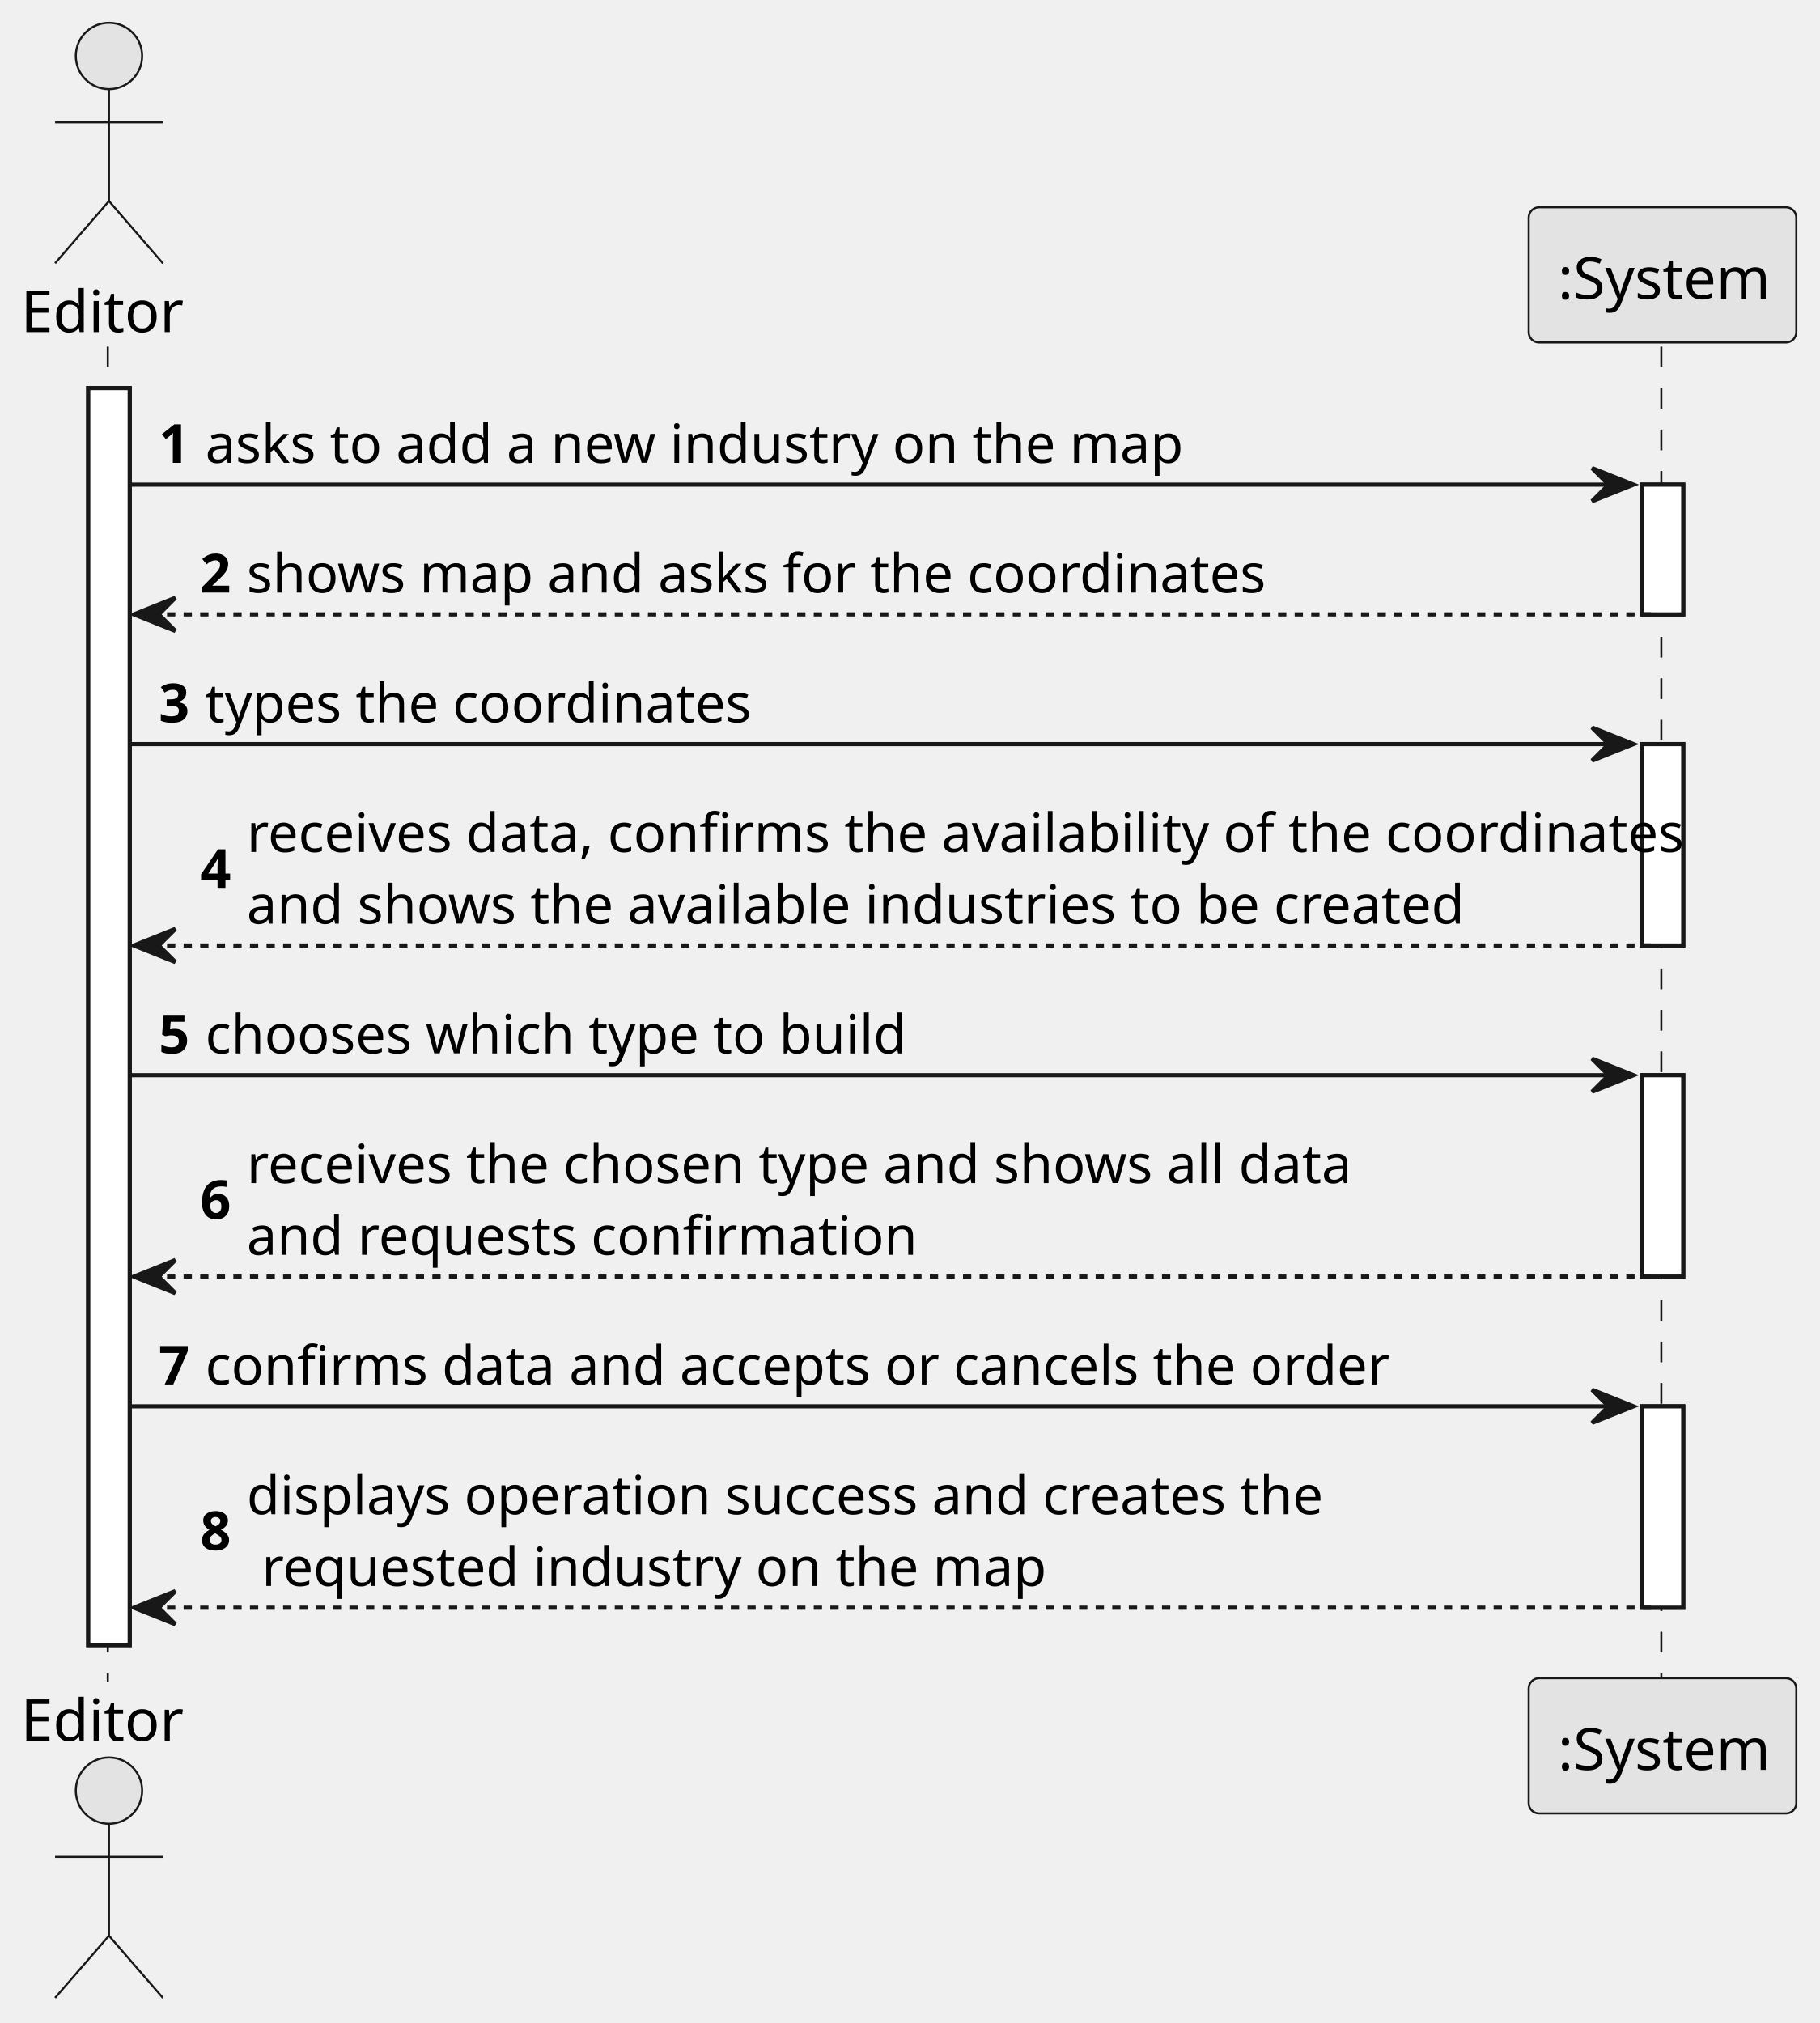
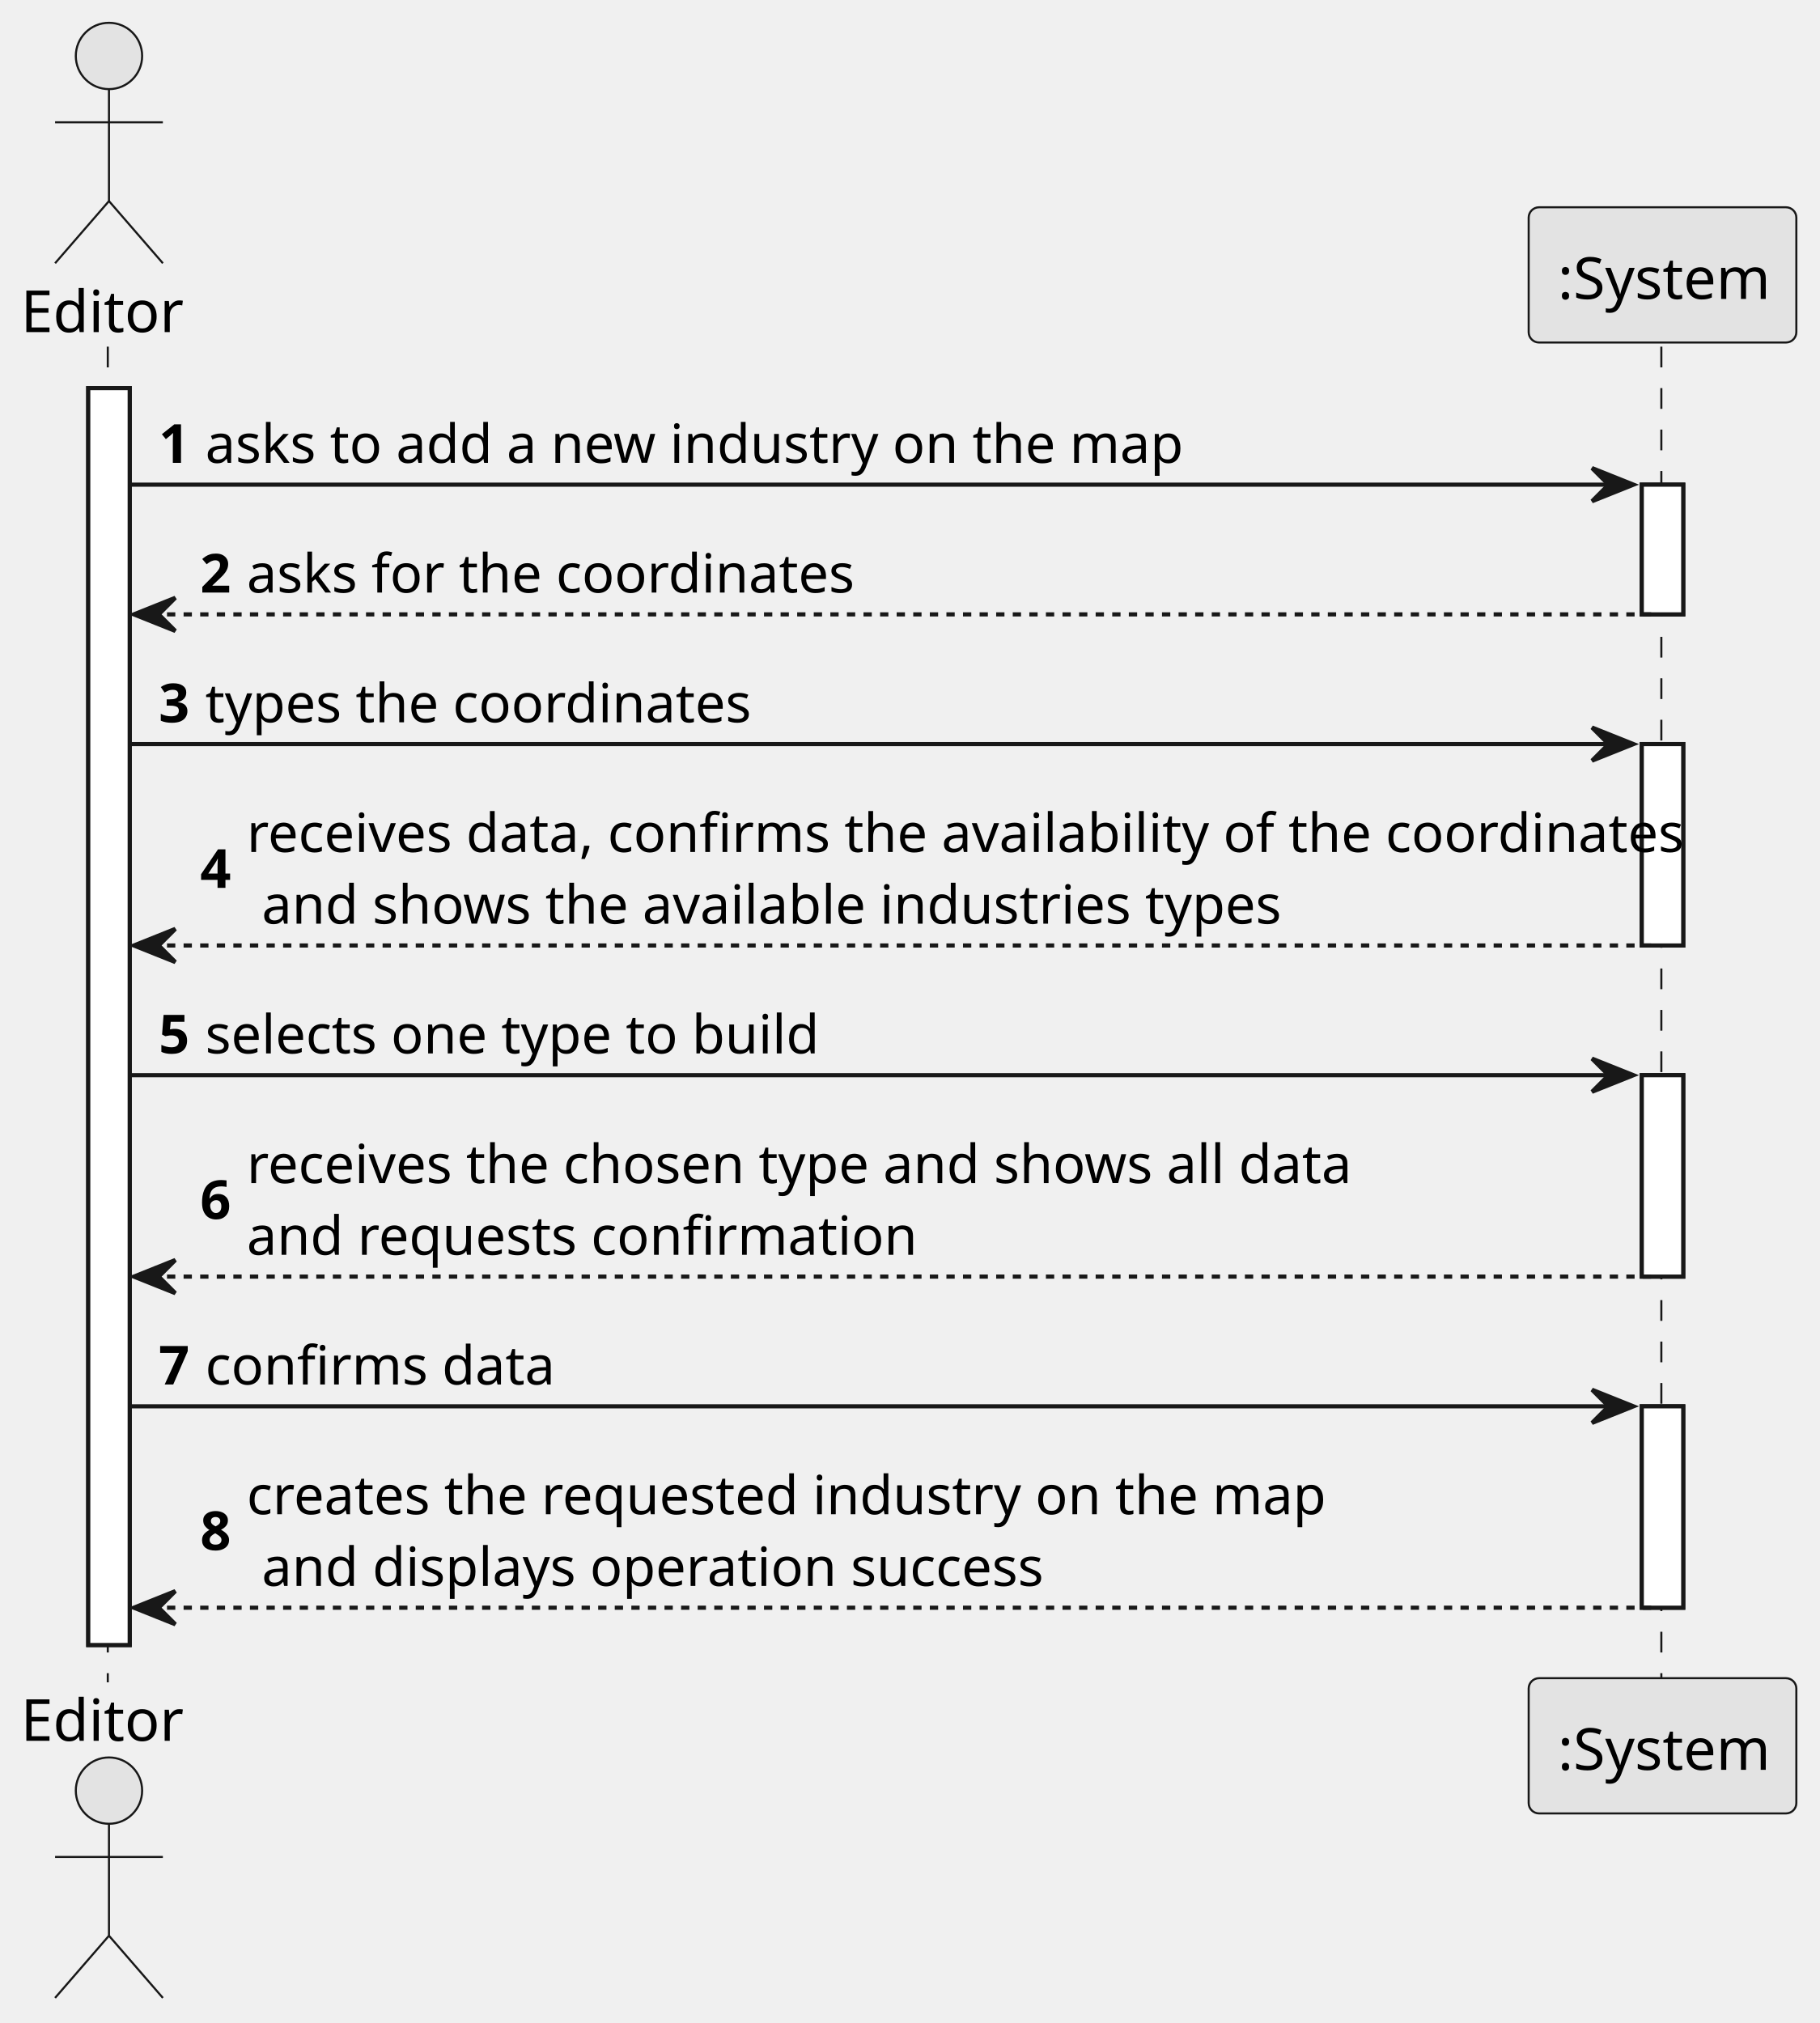
<svg xmlns="http://www.w3.org/2000/svg" contentStyleType="text/css" height="488px" preserveAspectRatio="none" style="width:439px;height:488px;background:#FFFFFF;" version="1.1" viewBox="0 0 439 488" width="439px" zoomAndPan="magnify">
  <defs />
  <g>
    <rect fill="#FFFFFF" height="303.201" style="stroke:#181818;stroke-width:1.0;" width="10" x="21.286" y="93.621" />
    <rect fill="#FFFFFF" height="31.291" style="stroke:#181818;stroke-width:1.0;" width="10" x="396.017" y="116.912" />
    <rect fill="#FFFFFF" height="48.582" style="stroke:#181818;stroke-width:1.0;" width="10" x="396.017" y="179.494" />
    <rect fill="#FFFFFF" height="48.582" style="stroke:#181818;stroke-width:1.0;" width="10" x="396.017" y="259.367" />
    <rect fill="#FFFFFF" height="48.582" style="stroke:#181818;stroke-width:1.0;" width="10" x="396.017" y="339.24" />
    <line style="stroke:#181818;stroke-width:0.5;stroke-dasharray:5.0,5.0;" x1="26" x2="26" y1="83.621" y2="405.822" />
    <line style="stroke:#181818;stroke-width:0.5;stroke-dasharray:5.0,5.0;" x1="400.734" x2="400.734" y1="83.621" y2="405.822" />
    <text fill="#000000" font-family="sans-serif" font-size="14" lengthAdjust="spacing" textLength="36.572" x="5" y="80.107">Editor</text>
    <ellipse cx="26.286" cy="13.5" fill="#E3E3E3" rx="8" ry="8" style="stroke:#181818;stroke-width:0.5;" />
    <path d="M26.286,21.5 L26.286,48.5 M13.286,29.5 L39.286,29.5 M26.286,48.5 L13.286,63.5 M26.286,48.5 L39.286,63.5 " fill="none" style="stroke:#181818;stroke-width:0.5;" />
    <text fill="#000000" font-family="sans-serif" font-size="14" lengthAdjust="spacing" textLength="36.572" x="5" y="419.93">Editor</text>
    <ellipse cx="26.286" cy="431.943" fill="#E3E3E3" rx="8" ry="8" style="stroke:#181818;stroke-width:0.5;" />
    <path d="M26.286,439.943 L26.286,466.943 M13.286,447.943 L39.286,447.943 M26.286,466.943 L13.286,481.943 M26.286,466.943 L39.286,481.943 " fill="none" style="stroke:#181818;stroke-width:0.5;" />
    <rect fill="#E3E3E3" height="32.621" rx="2.5" ry="2.5" style="stroke:#181818;stroke-width:0.5;" width="64.565" x="368.734" y="50" />
    <text fill="#000000" font-family="sans-serif" font-size="14" lengthAdjust="spacing" textLength="50.565" x="375.734" y="72.107">:System</text>
    <rect fill="#E3E3E3" height="32.621" rx="2.5" ry="2.5" style="stroke:#181818;stroke-width:0.5;" width="64.565" x="368.734" y="404.822" />
    <text fill="#000000" font-family="sans-serif" font-size="14" lengthAdjust="spacing" textLength="50.565" x="375.734" y="426.93">:System</text>
    <rect fill="#FFFFFF" height="303.201" style="stroke:#181818;stroke-width:1.0;" width="10" x="21.286" y="93.621" />
    <rect fill="#FFFFFF" height="31.291" style="stroke:#181818;stroke-width:1.0;" width="10" x="396.017" y="116.912" />
    <rect fill="#FFFFFF" height="48.582" style="stroke:#181818;stroke-width:1.0;" width="10" x="396.017" y="179.494" />
    <rect fill="#FFFFFF" height="48.582" style="stroke:#181818;stroke-width:1.0;" width="10" x="396.017" y="259.367" />
    <rect fill="#FFFFFF" height="48.582" style="stroke:#181818;stroke-width:1.0;" width="10" x="396.017" y="339.24" />
    <polygon fill="#181818" points="384.017,112.912,394.017,116.912,384.017,120.912,388.017,116.912" style="stroke:#181818;stroke-width:1.0;" />
    <line style="stroke:#181818;stroke-width:1.0;" x1="31.286" x2="390.017" y1="116.912" y2="116.912" />
    <text fill="#000000" font-family="sans-serif" font-size="13" font-weight="bold" lengthAdjust="spacing" textLength="7.23" x="38.286" y="111.649">1</text>
    <text fill="#000000" font-family="sans-serif" font-size="13" lengthAdjust="spacing" textLength="222.574" x="49.516" y="111.649">asks to add a new industry on the map</text>
    <polygon fill="#181818" points="42.286,144.203,32.286,148.203,42.286,152.203,38.286,148.203" style="stroke:#181818;stroke-width:1.0;" />
    <line style="stroke:#181818;stroke-width:1.0;stroke-dasharray:2.0,2.0;" x1="36.286" x2="400.017" y1="148.203" y2="148.203" />
    <text fill="#000000" font-family="sans-serif" font-size="13" font-weight="bold" lengthAdjust="spacing" textLength="7.23" x="48.286" y="142.94">2</text>
-     <text fill="#000000" font-family="sans-serif" font-size="13" lengthAdjust="spacing" textLength="232.68" x="59.516" y="142.94">shows map and asks for the coordinates</text>
+     <text fill="#000000" font-family="sans-serif" font-size="13" lengthAdjust="spacing" textLength="138.017" x="59.516" y="142.94">asks for the coordinates</text>
    <polygon fill="#181818" points="384.017,175.494,394.017,179.494,384.017,183.494,388.017,179.494" style="stroke:#181818;stroke-width:1.0;" />
    <line style="stroke:#181818;stroke-width:1.0;" x1="31.286" x2="390.017" y1="179.494" y2="179.494" />
    <text fill="#000000" font-family="sans-serif" font-size="13" font-weight="bold" lengthAdjust="spacing" textLength="7.23" x="38.286" y="174.231">3</text>
    <text fill="#000000" font-family="sans-serif" font-size="13" lengthAdjust="spacing" textLength="123.576" x="49.516" y="174.231">types the coordinates</text>
    <polygon fill="#181818" points="42.286,224.076,32.286,228.076,42.286,232.076,38.286,228.076" style="stroke:#181818;stroke-width:1.0;" />
    <line style="stroke:#181818;stroke-width:1.0;stroke-dasharray:2.0,2.0;" x1="36.286" x2="400.017" y1="228.076" y2="228.076" />
    <text fill="#000000" font-family="sans-serif" font-size="13" font-weight="bold" lengthAdjust="spacing" textLength="7.23" x="48.286" y="214.168">4</text>
    <text fill="#000000" font-family="sans-serif" font-size="13" lengthAdjust="spacing" textLength="325.889" x="59.516" y="205.523">receives data, confirms the availability of the coordinates</text>
-     <text fill="#000000" font-family="sans-serif" font-size="13" lengthAdjust="spacing" textLength="277.507" x="59.516" y="222.814">and shows the available industries to be created</text>
+     <text fill="#000000" font-family="sans-serif" font-size="13" lengthAdjust="spacing" textLength="232.692" x="63.128" y="222.814">and shows the available industries types</text>
    <polygon fill="#181818" points="384.017,255.367,394.017,259.367,384.017,263.367,388.017,259.367" style="stroke:#181818;stroke-width:1.0;" />
    <line style="stroke:#181818;stroke-width:1.0;" x1="31.286" x2="390.017" y1="259.367" y2="259.367" />
    <text fill="#000000" font-family="sans-serif" font-size="13" font-weight="bold" lengthAdjust="spacing" textLength="7.23" x="38.286" y="254.105">5</text>
-     <text fill="#000000" font-family="sans-serif" font-size="13" lengthAdjust="spacing" textLength="158.983" x="49.516" y="254.105">chooses which type to build</text>
+     <text fill="#000000" font-family="sans-serif" font-size="13" lengthAdjust="spacing" textLength="139.477" x="49.516" y="254.105">selects one type to build</text>
    <polygon fill="#181818" points="42.286,303.949,32.286,307.949,42.286,311.949,38.286,307.949" style="stroke:#181818;stroke-width:1.0;" />
    <line style="stroke:#181818;stroke-width:1.0;stroke-dasharray:2.0,2.0;" x1="36.286" x2="400.017" y1="307.949" y2="307.949" />
    <text fill="#000000" font-family="sans-serif" font-size="13" font-weight="bold" lengthAdjust="spacing" textLength="7.23" x="48.286" y="294.041">6</text>
    <text fill="#000000" font-family="sans-serif" font-size="13" lengthAdjust="spacing" textLength="255.1" x="59.516" y="285.396">receives the chosen type and shows all data</text>
    <text fill="#000000" font-family="sans-serif" font-size="13" lengthAdjust="spacing" textLength="149.583" x="59.516" y="302.687">and requests confirmation</text>
    <polygon fill="#181818" points="384.017,335.24,394.017,339.24,384.017,343.24,388.017,339.24" style="stroke:#181818;stroke-width:1.0;" />
    <line style="stroke:#181818;stroke-width:1.0;" x1="31.286" x2="390.017" y1="339.24" y2="339.24" />
    <text fill="#000000" font-family="sans-serif" font-size="13" font-weight="bold" lengthAdjust="spacing" textLength="7.23" x="38.286" y="333.978">7</text>
-     <text fill="#000000" font-family="sans-serif" font-size="13" lengthAdjust="spacing" textLength="270.252" x="49.516" y="333.978">confirms data and accepts or cancels the order</text>
+     <text fill="#000000" font-family="sans-serif" font-size="13" lengthAdjust="spacing" textLength="78.032" x="49.516" y="333.978">confirms data</text>
    <polygon fill="#181818" points="42.286,383.822,32.286,387.822,42.286,391.822,38.286,387.822" style="stroke:#181818;stroke-width:1.0;" />
    <line style="stroke:#181818;stroke-width:1.0;stroke-dasharray:2.0,2.0;" x1="36.286" x2="400.017" y1="387.822" y2="387.822" />
    <text fill="#000000" font-family="sans-serif" font-size="13" font-weight="bold" lengthAdjust="spacing" textLength="7.23" x="48.286" y="373.914">8</text>
-     <text fill="#000000" font-family="sans-serif" font-size="13" lengthAdjust="spacing" textLength="248.587" x="59.516" y="365.269">displays operation success and creates the</text>
-     <text fill="#000000" font-family="sans-serif" font-size="13" lengthAdjust="spacing" textLength="175.608" x="63.128" y="382.56">requested industry on the map</text>
+     <text fill="#000000" font-family="sans-serif" font-size="13" lengthAdjust="spacing" textLength="243.534" x="59.516" y="365.269">creates the requested industry on the map</text>
+     <text fill="#000000" font-family="sans-serif" font-size="13" lengthAdjust="spacing" textLength="180.661" x="63.128" y="382.56">and displays operation success</text>
  </g>
</svg>
